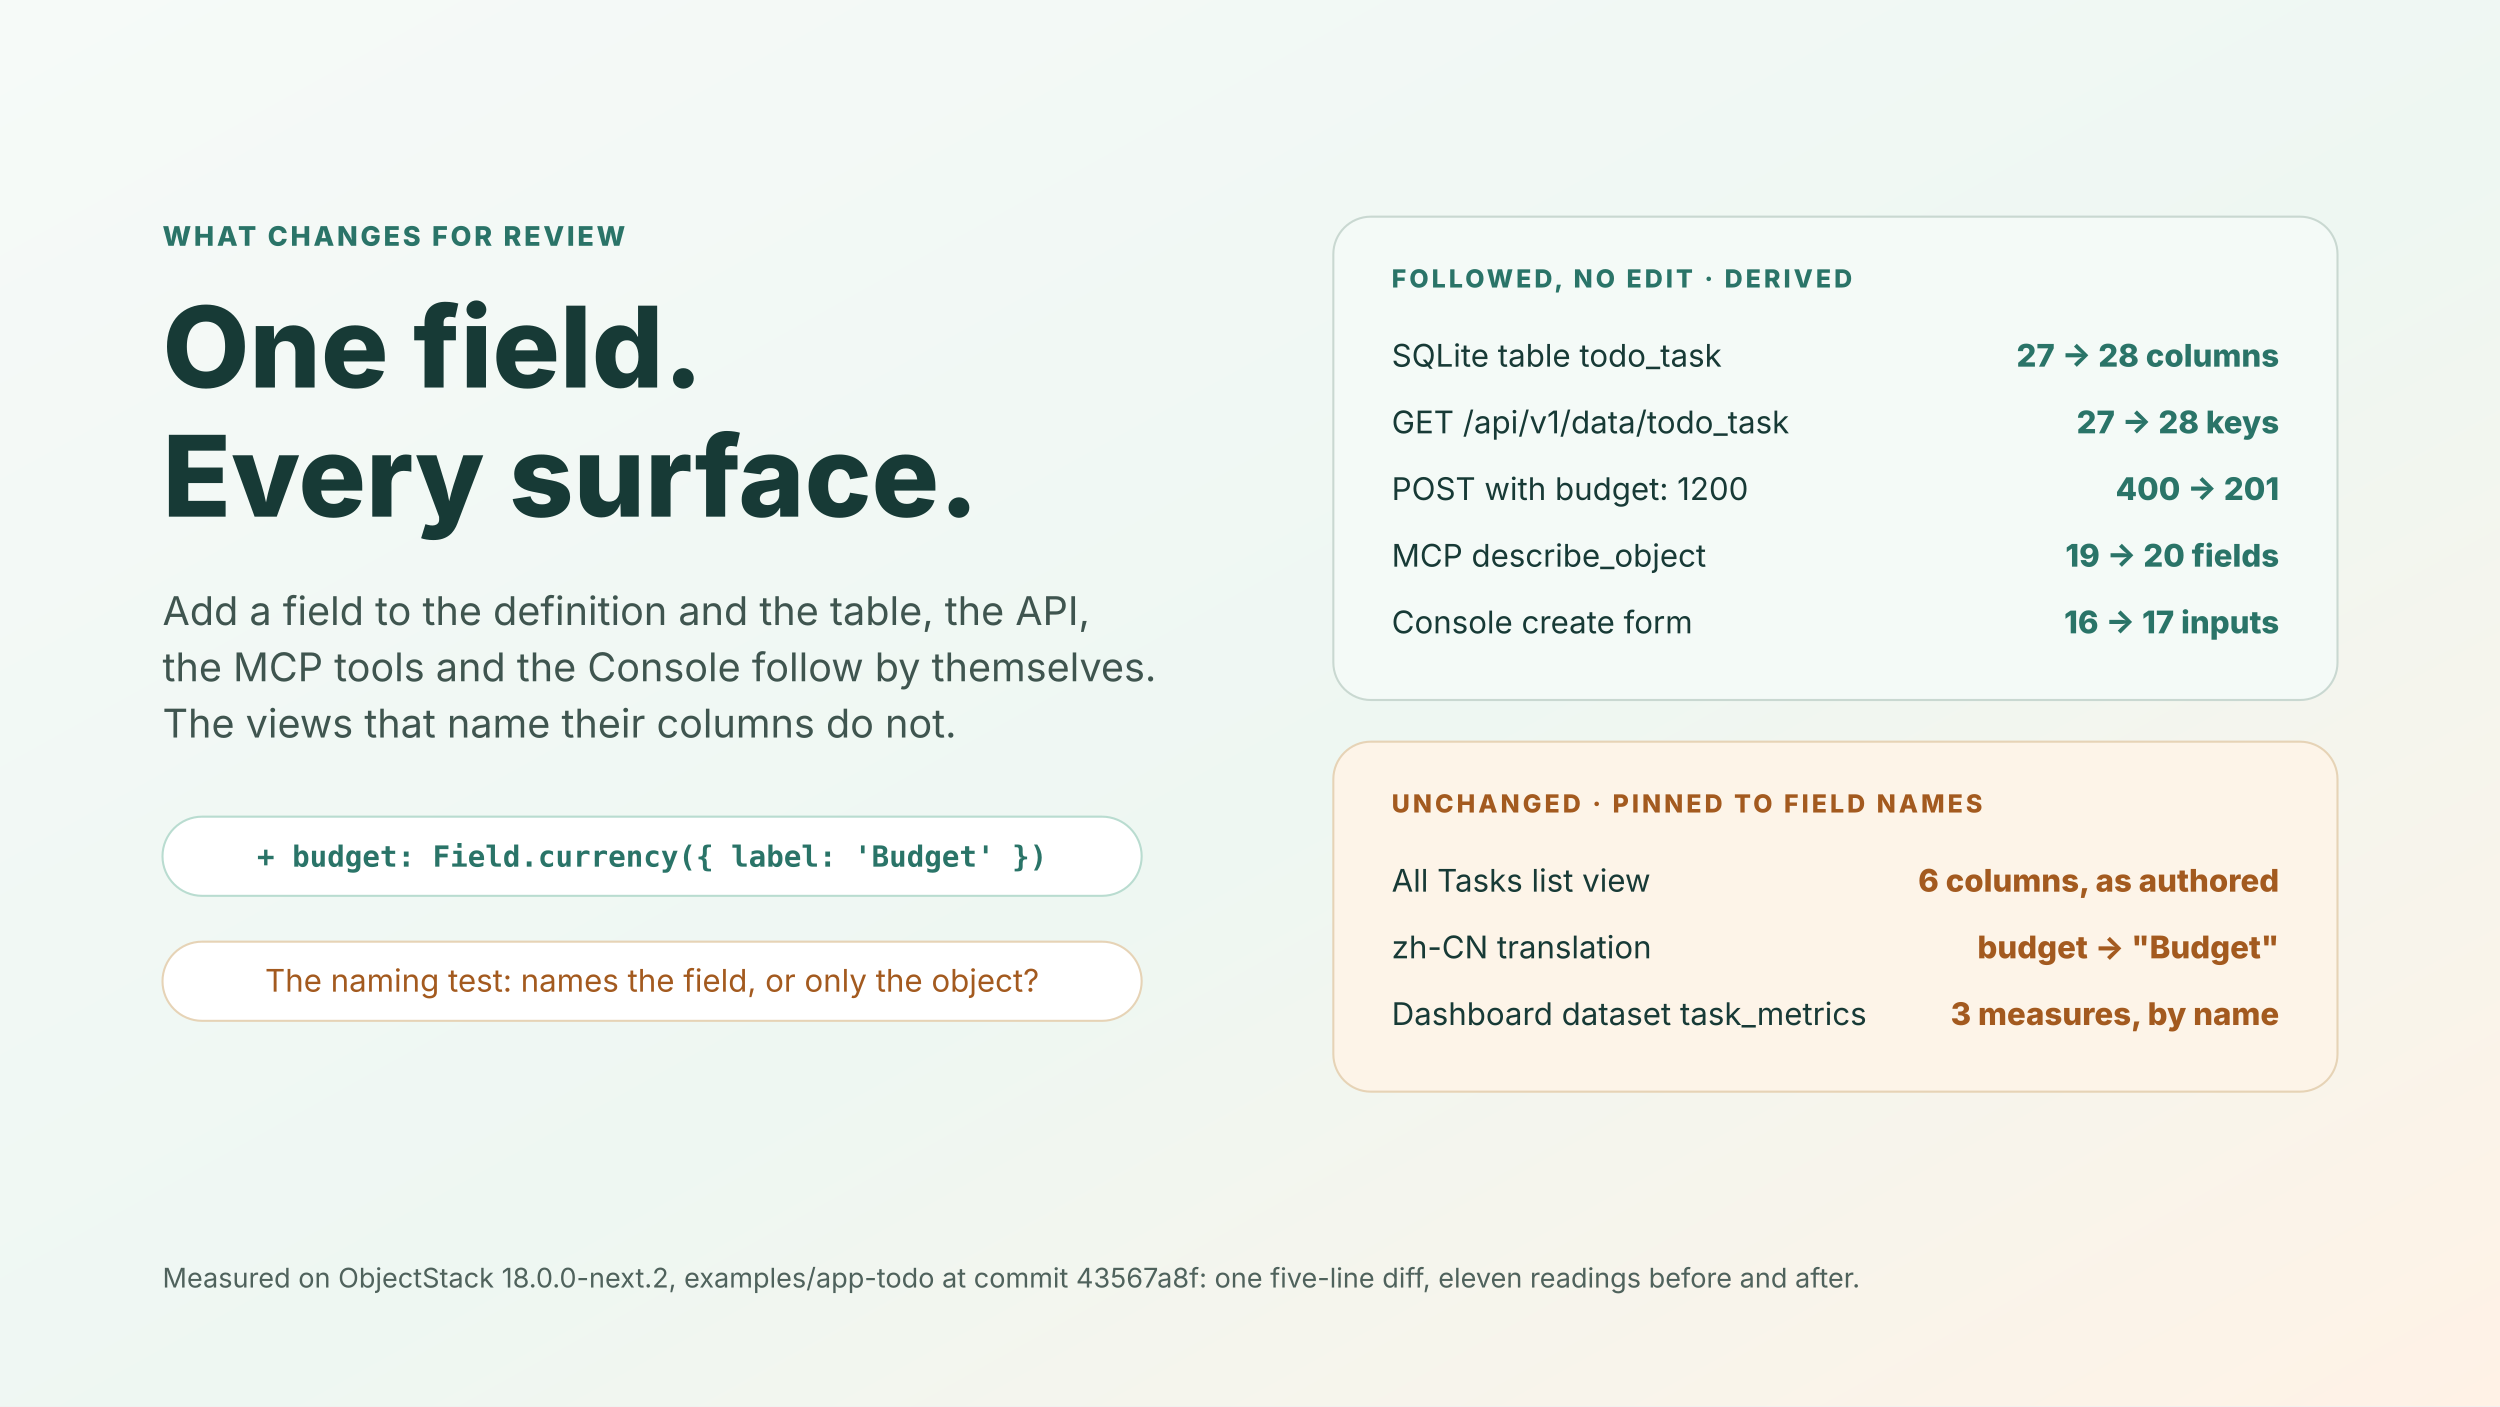
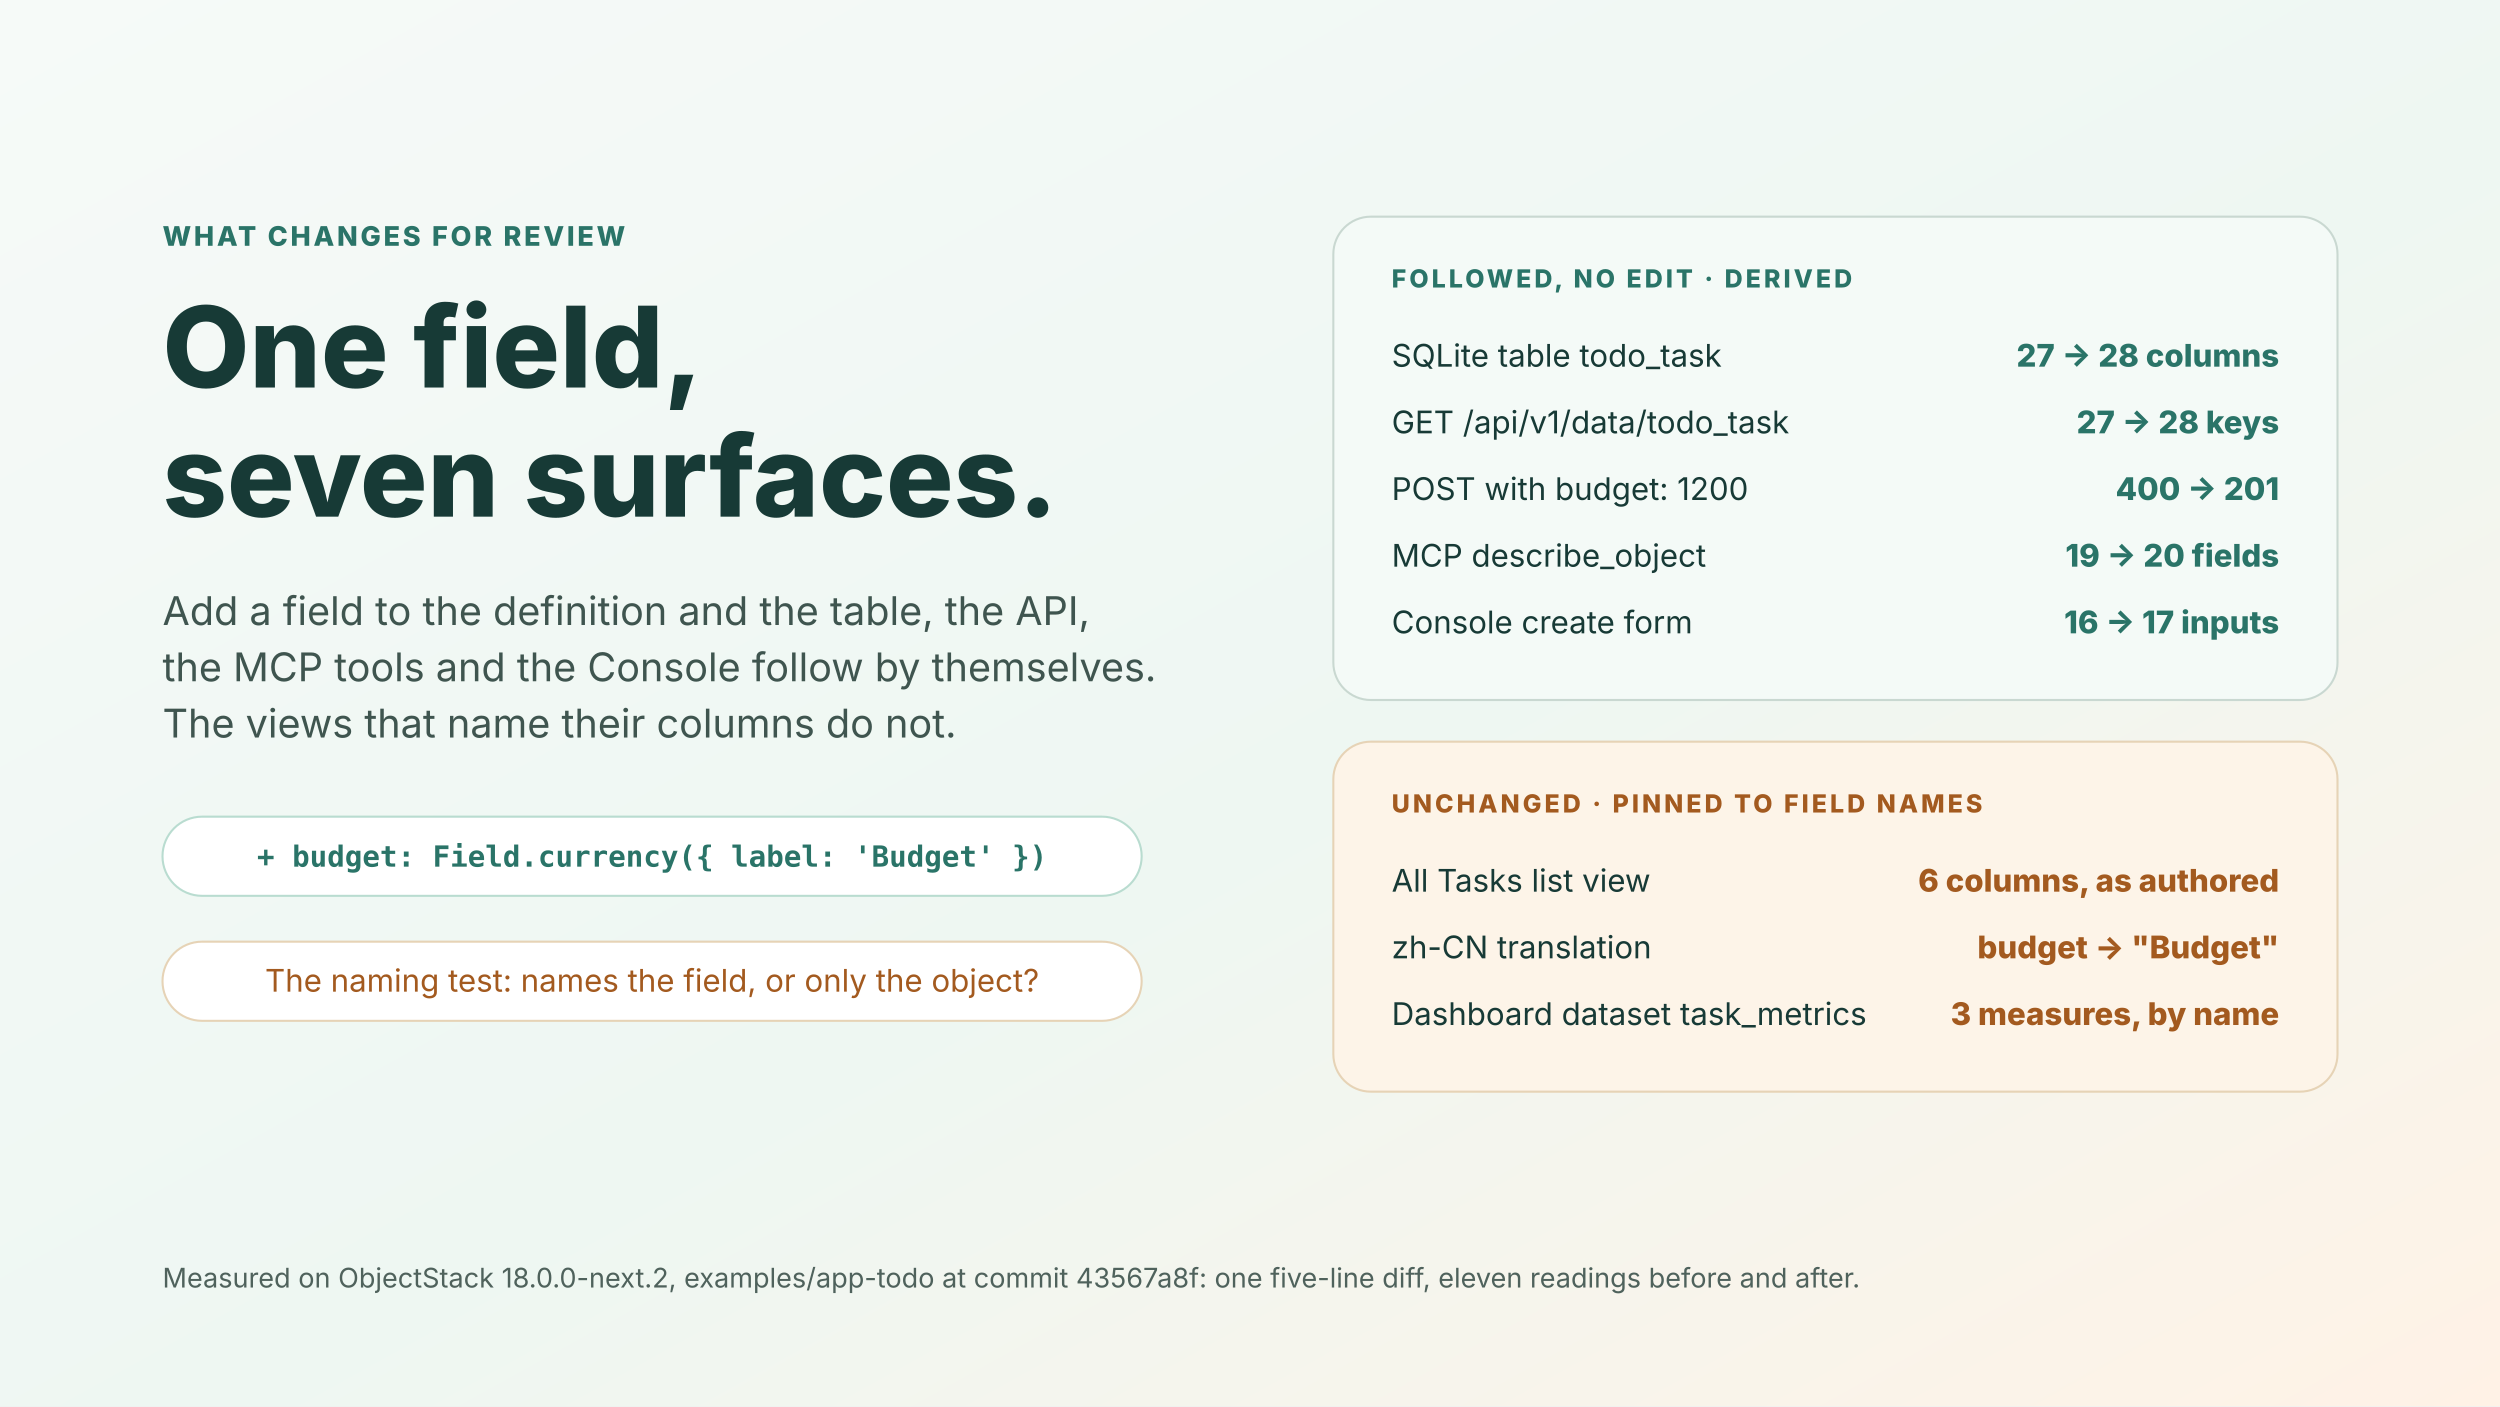
<svg xmlns="http://www.w3.org/2000/svg" viewBox="0 0 1200 675" role="img" aria-label="Views, dashboards and apps are projections of the ontology: one five-line diff adding a budget field to the bundled Todo example; the table, the REST API, the MCP describe call and the Console form followed it by themselves, while the pinned list view, the Chinese translation and the dashboard dataset stayed as authored">
  <defs>
    <linearGradient id="bg" x1="0" x2="1" y1="0" y2="1">
      <stop stop-color="#f6faf8" />
      <stop offset=".55" stop-color="#eef7f2" />
      <stop offset="1" stop-color="#fff2e6" />
    </linearGradient>
    <style>
      text{font-family:-apple-system,BlinkMacSystemFont,"Segoe UI",sans-serif}
      .eyebrow{font-size:13px;font-weight:780;letter-spacing:.1em}
      .title{font-size:54px;font-weight:800}
      .lead{font-size:19px}
      .mono{font-family:ui-monospace,Menlo,Consolas,monospace;font-size:14px;font-weight:600}
      .kicker{font-size:12px;font-weight:780;letter-spacing:.12em}
      .row{font-size:15px}
      .rowNum{font-size:15px;font-weight:760}
      .foot{font-size:13px}
    </style>
  </defs>
  <rect width="1200" height="675" fill="url(#bg)" />
  <text x="78" y="118" class="eyebrow" fill="#2a7468">WHAT CHANGES FOR REVIEW</text>
-   <text x="78" y="186" class="title" fill="#173a36">One field.</text>
-   <text x="78" y="248" class="title" fill="#173a36">Every surface.</text>
+   <text x="78" y="186" class="title" fill="#173a36">One field,</text>
+   <text x="78" y="248" class="title" fill="#173a36">seven surfaces.</text>
  <text x="78" y="300" class="lead" fill="#3f554f">Add a field to the definition and the table, the API,</text>
  <text x="78" y="327" class="lead" fill="#3f554f">the MCP tools and the Console follow by themselves.</text>
  <text x="78" y="354" class="lead" fill="#3f554f">The views that name their columns do not.</text>
  <g transform="translate(78 392)">
    <rect width="470" height="38" rx="19" fill="#ffffff" stroke="#b9dcd0" />
    <text x="235" y="24" class="mono" text-anchor="middle" fill="#2a7468">+ budget: Field.currency({ label: 'Budget' })</text>
  </g>
  <g transform="translate(78 452)">
    <rect width="470" height="38" rx="19" fill="#ffffff" stroke="#e6d3b6" />
    <text x="235" y="24" class="row" text-anchor="middle" fill="#a35a1f">The naming test: names the field, or only the object?</text>
  </g>
  <g transform="translate(640 104)">
    <rect width="482" height="232" rx="18" fill="#f4faf7" stroke="#c9d8d1" />
    <text x="28" y="34" class="kicker" fill="#2a7468">FOLLOWED, NO EDIT · DERIVED</text>
    <text x="28" y="72" class="row" fill="#173a36">SQLite table todo_task</text>
    <text x="454" y="72" class="rowNum" text-anchor="end" fill="#2a7468">27 → 28 columns</text>
    <text x="28" y="104" class="row" fill="#173a36">GET /api/v1/data/todo_task</text>
    <text x="454" y="104" class="rowNum" text-anchor="end" fill="#2a7468">27 → 28 keys</text>
    <text x="28" y="136" class="row" fill="#173a36">POST with budget: 1200</text>
    <text x="454" y="136" class="rowNum" text-anchor="end" fill="#2a7468">400 → 201</text>
    <text x="28" y="168" class="row" fill="#173a36">MCP describe_object</text>
    <text x="454" y="168" class="rowNum" text-anchor="end" fill="#2a7468">19 → 20 fields</text>
    <text x="28" y="200" class="row" fill="#173a36">Console create form</text>
    <text x="454" y="200" class="rowNum" text-anchor="end" fill="#2a7468">16 → 17 inputs</text>
  </g>
  <g transform="translate(640 356)">
    <rect width="482" height="168" rx="18" fill="#fdf4e8" stroke="#e6d3b6" />
    <text x="28" y="34" class="kicker" fill="#a35a1f">UNCHANGED · PINNED TO FIELD NAMES</text>
    <text x="28" y="72" class="row" fill="#173a36">All Tasks list view</text>
    <text x="454" y="72" class="rowNum" text-anchor="end" fill="#a35a1f">6 columns, as authored</text>
    <text x="28" y="104" class="row" fill="#173a36">zh-CN translation</text>
    <text x="454" y="104" class="rowNum" text-anchor="end" fill="#a35a1f">budget → "Budget"</text>
    <text x="28" y="136" class="row" fill="#173a36">Dashboard dataset task_metrics</text>
    <text x="454" y="136" class="rowNum" text-anchor="end" fill="#a35a1f">3 measures, by name</text>
  </g>
  <text x="78" y="618" class="foot" fill="#4f625c">Measured on ObjectStack 18.0.0-next.2, examples/app-todo at commit 43567a8f: one five-line diff, eleven readings before and after.</text>
</svg>
